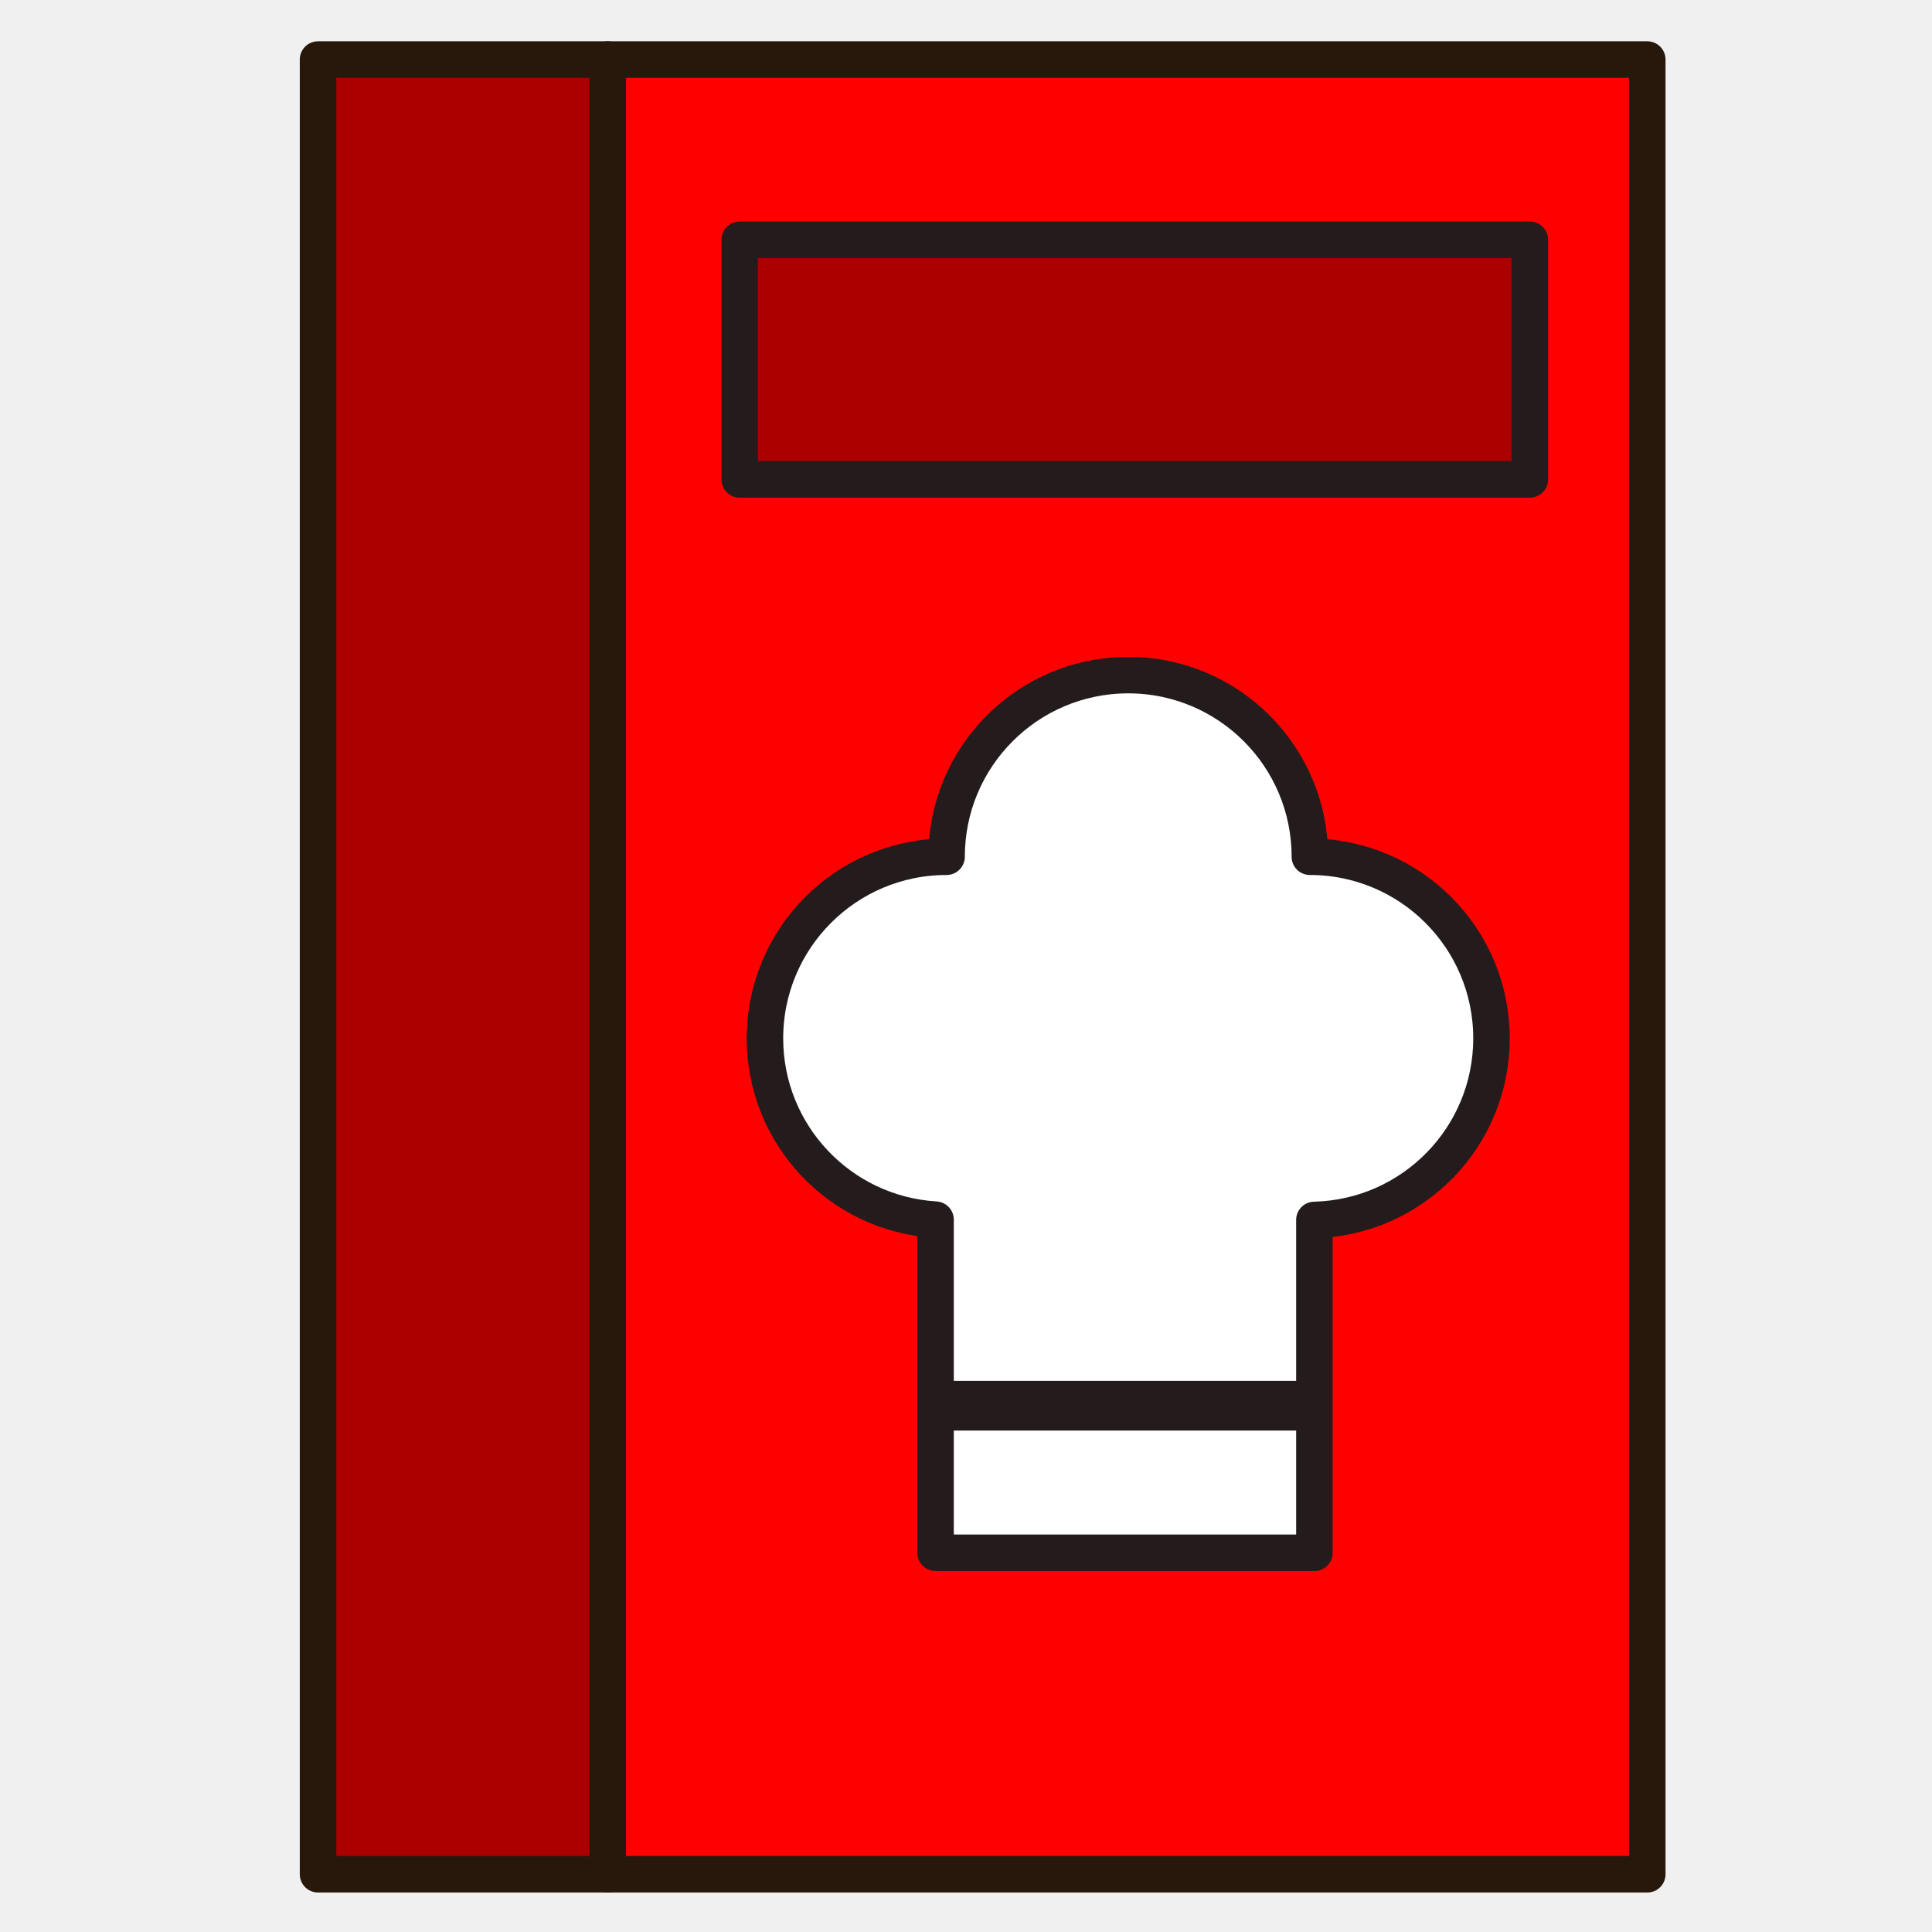
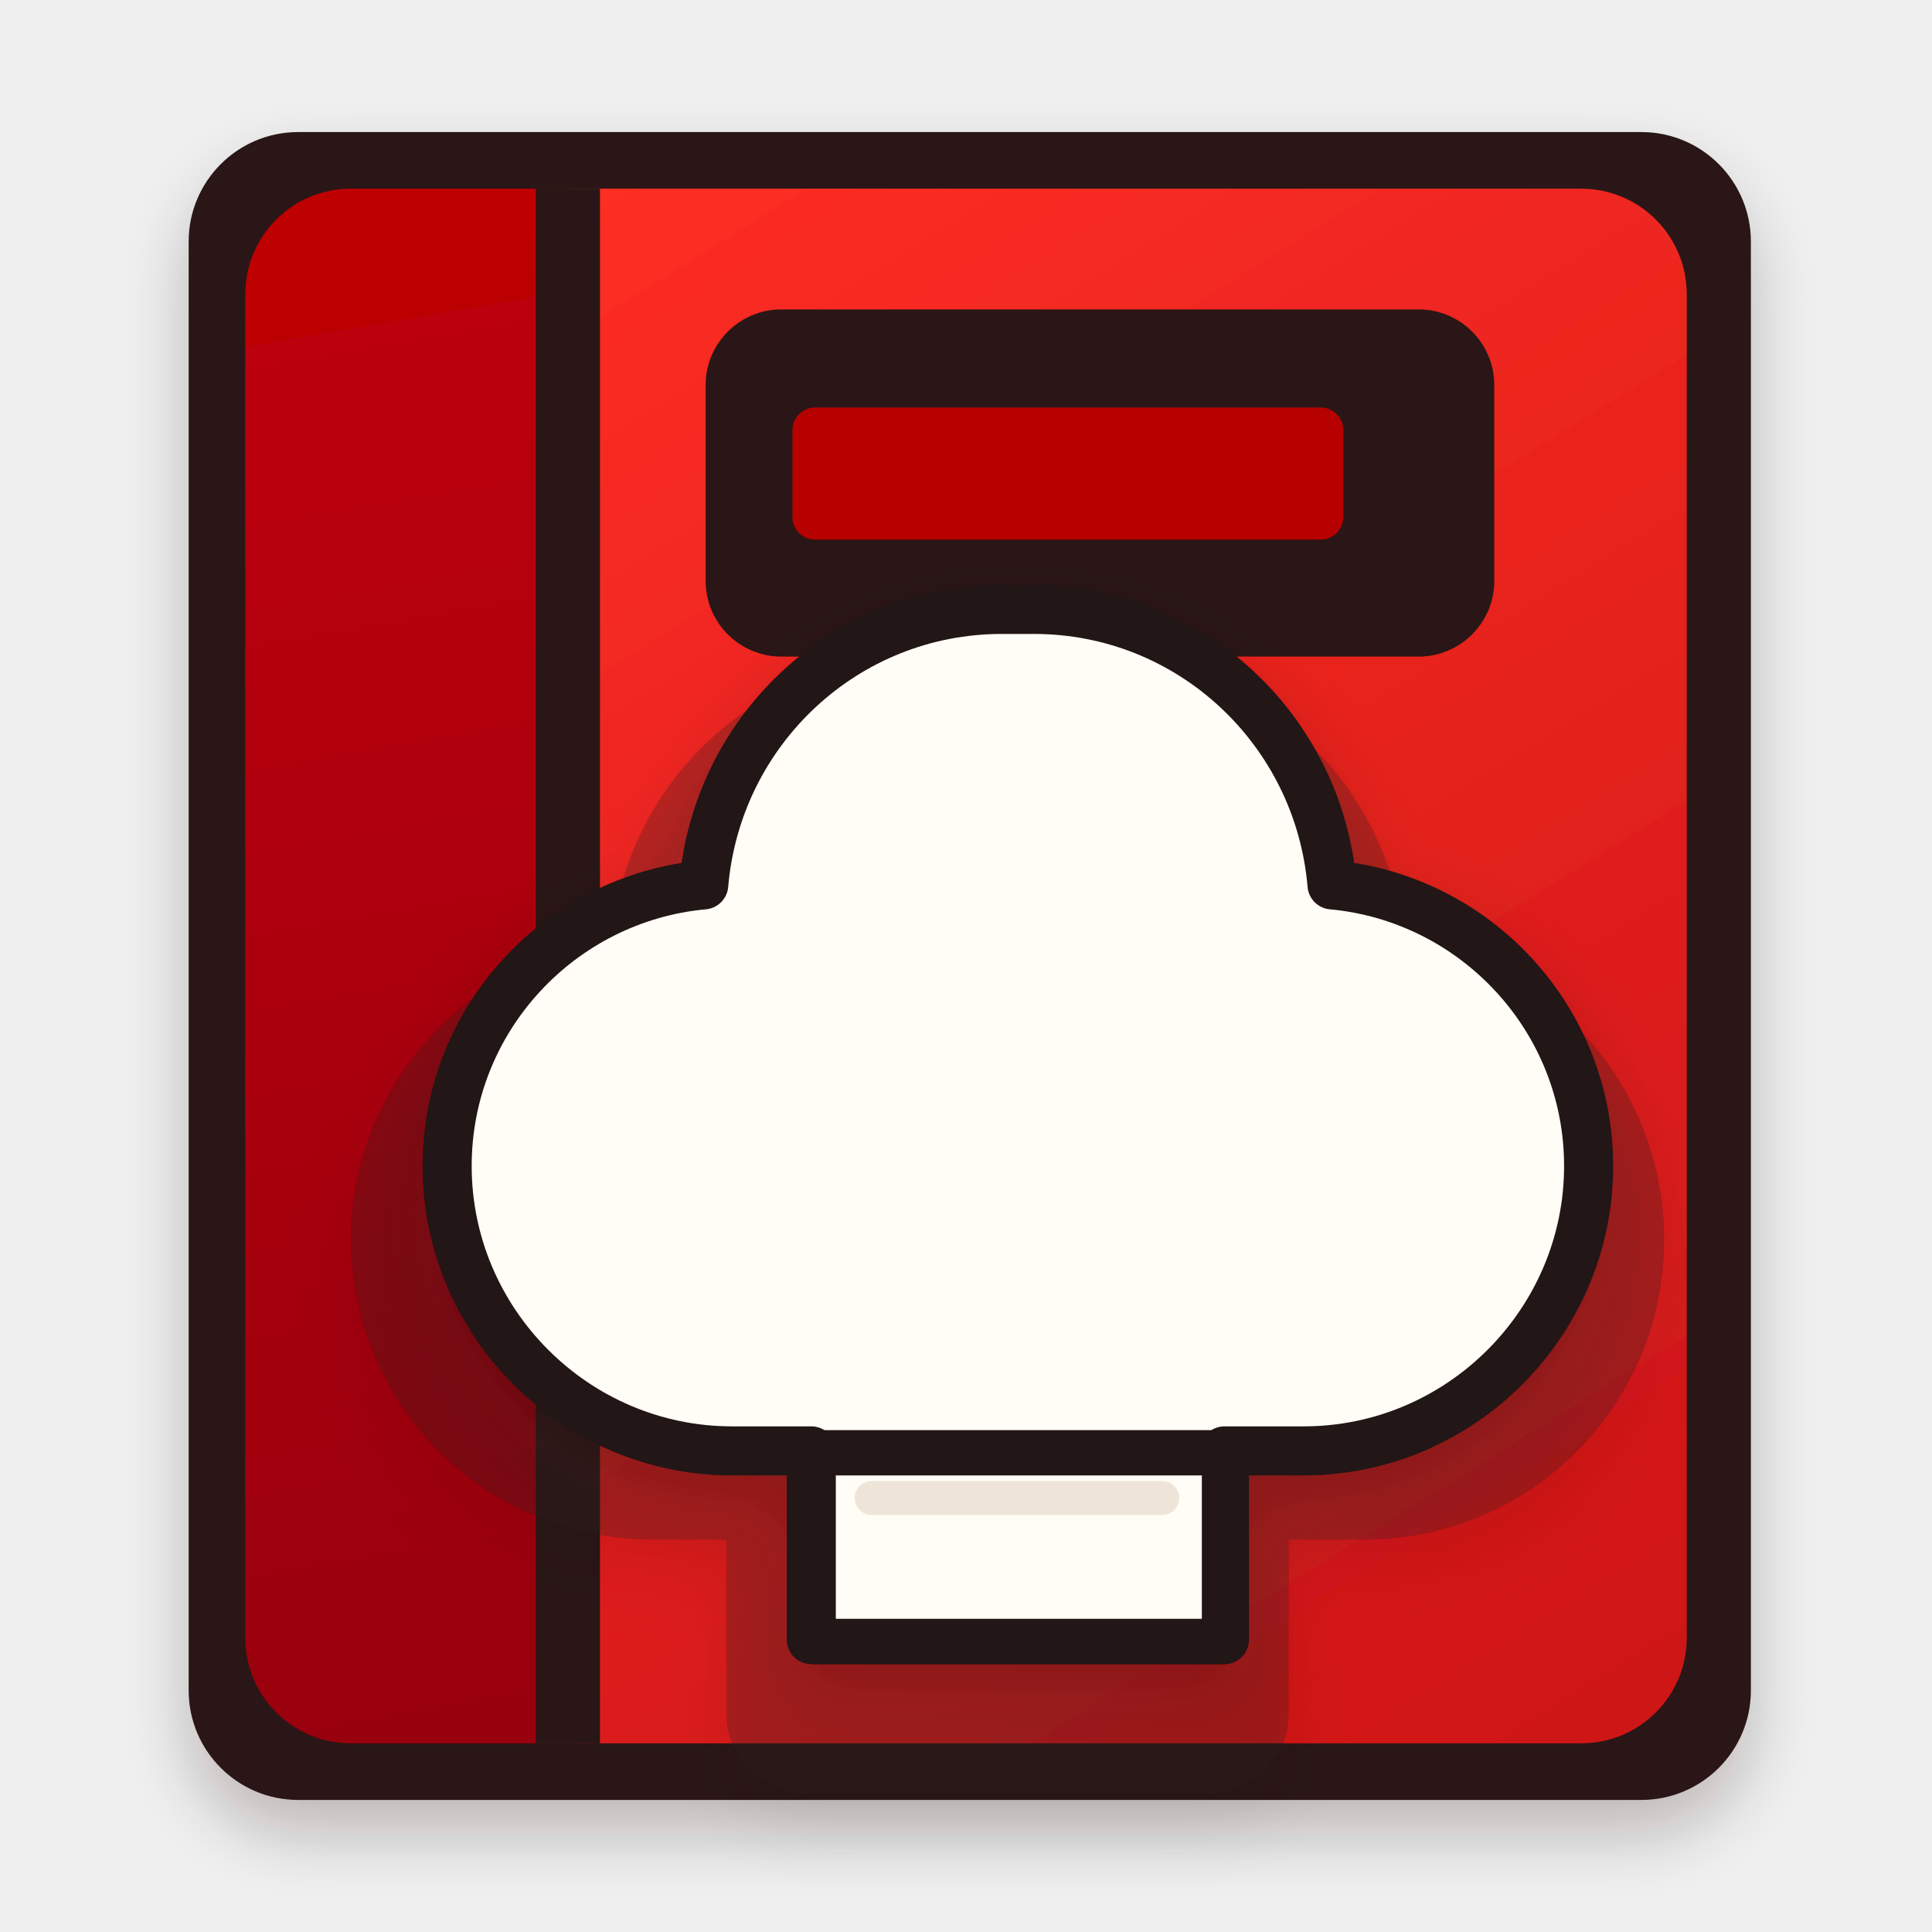
- <svg xmlns="http://www.w3.org/2000/svg" width="152" height="152" viewBox="0 0 40.217 40.217" version="1.1" id="svg8">
-   <defs id="defs2" />
-   <g id="layer1">
-     <g id="layer1-3" style="display:inline" transform="matrix(0.2872375,0,0,0.2872375,-18.70182,9.993063)">
-       <rect style="opacity:1;fill:#ff0000;stroke:#28170b;stroke-width:2.646;stroke-linecap:butt;stroke-linejoin:round;stroke-miterlimit:4;stroke-dasharray:none" id="rect893" width="75.335" height="131.513" x="109.153" y="-30.475" />
-       <rect style="opacity:1;fill:#aa0000;stroke:#28170b;stroke-width:2.646;stroke-linecap:butt;stroke-linejoin:round;stroke-miterlimit:4;stroke-dasharray:none" id="rect908" width="20.995" height="131.513" x="88.158" y="-30.475" />
-       <path id="path845" style="fill:#ffffff;fill-rule:evenodd;stroke:#241c1c;stroke-width:2.646;stroke-linejoin:round;stroke-miterlimit:4;stroke-dasharray:none" d="m 146.808,14.135 a 13.163,13.163 0 0 0 -13.1,13.163 13.163,13.163 0 0 0 -13.163,13.163 13.163,13.163 0 0 0 12.364,13.139 v 24.142 h 27.455 V 53.62 a 13.163,13.163 0 0 0 12.835,-13.159 13.163,13.163 0 0 0 -13.163,-13.163 13.163,13.163 0 0 0 -13.163,-13.163 13.163,13.163 0 0 0 -0.063,0 z" />
-       <rect style="opacity:1;fill:#ffffff;stroke:#241c1c;stroke-width:2.646;stroke-linecap:butt;stroke-linejoin:round;stroke-miterlimit:4;stroke-dasharray:none" id="rect1708" width="26.173" height="0.955" x="133.528" y="66.605" />
-       <rect style="opacity:1;fill:#aa0000;stroke:#241c1c;stroke-width:2.646;stroke-linecap:butt;stroke-linejoin:round;stroke-miterlimit:4;stroke-dasharray:none" id="rect1712" width="57.261" height="17.364" x="118.717" y="-17.411" />
-     </g>
+ <svg xmlns="http://www.w3.org/2000/svg" width="1024" height="1024" viewBox="0 0 1024 1024" role="img" aria-labelledby="title desc">
+   <defs>
+     <linearGradient id="coverGradient" x1="260" x2="790" y1="86" y2="938" gradientUnits="userSpaceOnUse">
+       <stop offset="0" stop-color="#ff2f24" />
+       <stop offset="1" stop-color="#cf1618" />
+     </linearGradient>
+     <linearGradient id="spineGradient" x1="142" x2="286" y1="96" y2="928" gradientUnits="userSpaceOnUse">
+       <stop offset="0" stop-color="#c00006" />
+       <stop offset="1" stop-color="#98000b" />
+     </linearGradient>
+     <filter id="markShadow" x="-12%" y="-12%" width="124%" height="124%">
+       <feDropShadow dx="0" dy="18" stdDeviation="18" flood-color="#2b1712" flood-opacity=".24" />
+     </filter>
+   </defs>
+   <g filter="url(#markShadow)">
+     <path d="M158 70h712c32 0 58 26 58 58v768c0 32-26 58-58 58H158c-32 0-58-26-58-58V128c0-32 26-58 58-58z" fill="#2b1712" />
+     <path d="M304 100h534c31 0 56 25 56 56v712c0 31-25 56-56 56H304z" fill="url(#coverGradient)" />
+     <path d="M130 156c0-31 25-56 56-56h118v824H186c-31 0-56-25-56-56z" fill="url(#spineGradient)" />
+     <path d="M284 100h34v824h-34z" fill="#2b1712" />
+     <path d="M414 164h338c22 0 40 18 40 40v104c0 22-18 40-40 40H414c-22 0-40-18-40-40V204c0-22 18-40 40-40z" fill="#2b1712" />
+     <rect x="420" y="216" width="292" height="70" rx="12" fill="#b70005" />
+   </g>
+   <g filter="url(#markShadow)">
+     <path d="M580 348c86 0 157 67 164 151 78 10 138 77 138 158 0 88-71 159-159 159h-40v92c0 24-19 43-43 43H428c-24 0-43-19-43-43v-92h-39c-88 0-160-71-160-159 0-80 60-147 138-158 7-84 78-151 164-151 35 0 67 11 94 29 0-10-1-19-2-29z" fill="#2b1712" opacity=".28" />
+     <path d="M548 323c83 0 151 64 158 146 76 7 136 71 136 149 0 83-68 151-151 151h-42v100H430V769h-42c-83 0-151-68-151-151 0-78 60-142 136-149 7-82 75-146 158-146h17z" fill="#fffdf5" />
+     <path d="M548 323c83 0 151 64 158 146 76 7 136 71 136 149 0 83-68 151-151 151h-42v100H430V769h-42c-83 0-151-68-151-151 0-78 60-142 136-149 7-82 75-146 158-146h17z" fill="none" stroke="#241714" stroke-width="26" stroke-linejoin="round" />
+     <path d="M431 770h218v100H431z" fill="#fffdf5" />
+     <path d="M431 770h218v100H431z" fill="none" stroke="#241714" stroke-width="24" stroke-linejoin="round" />
+     <path d="M462 794h154" stroke="#eee5d8" stroke-width="18" stroke-linecap="round" />
  </g>
</svg>
